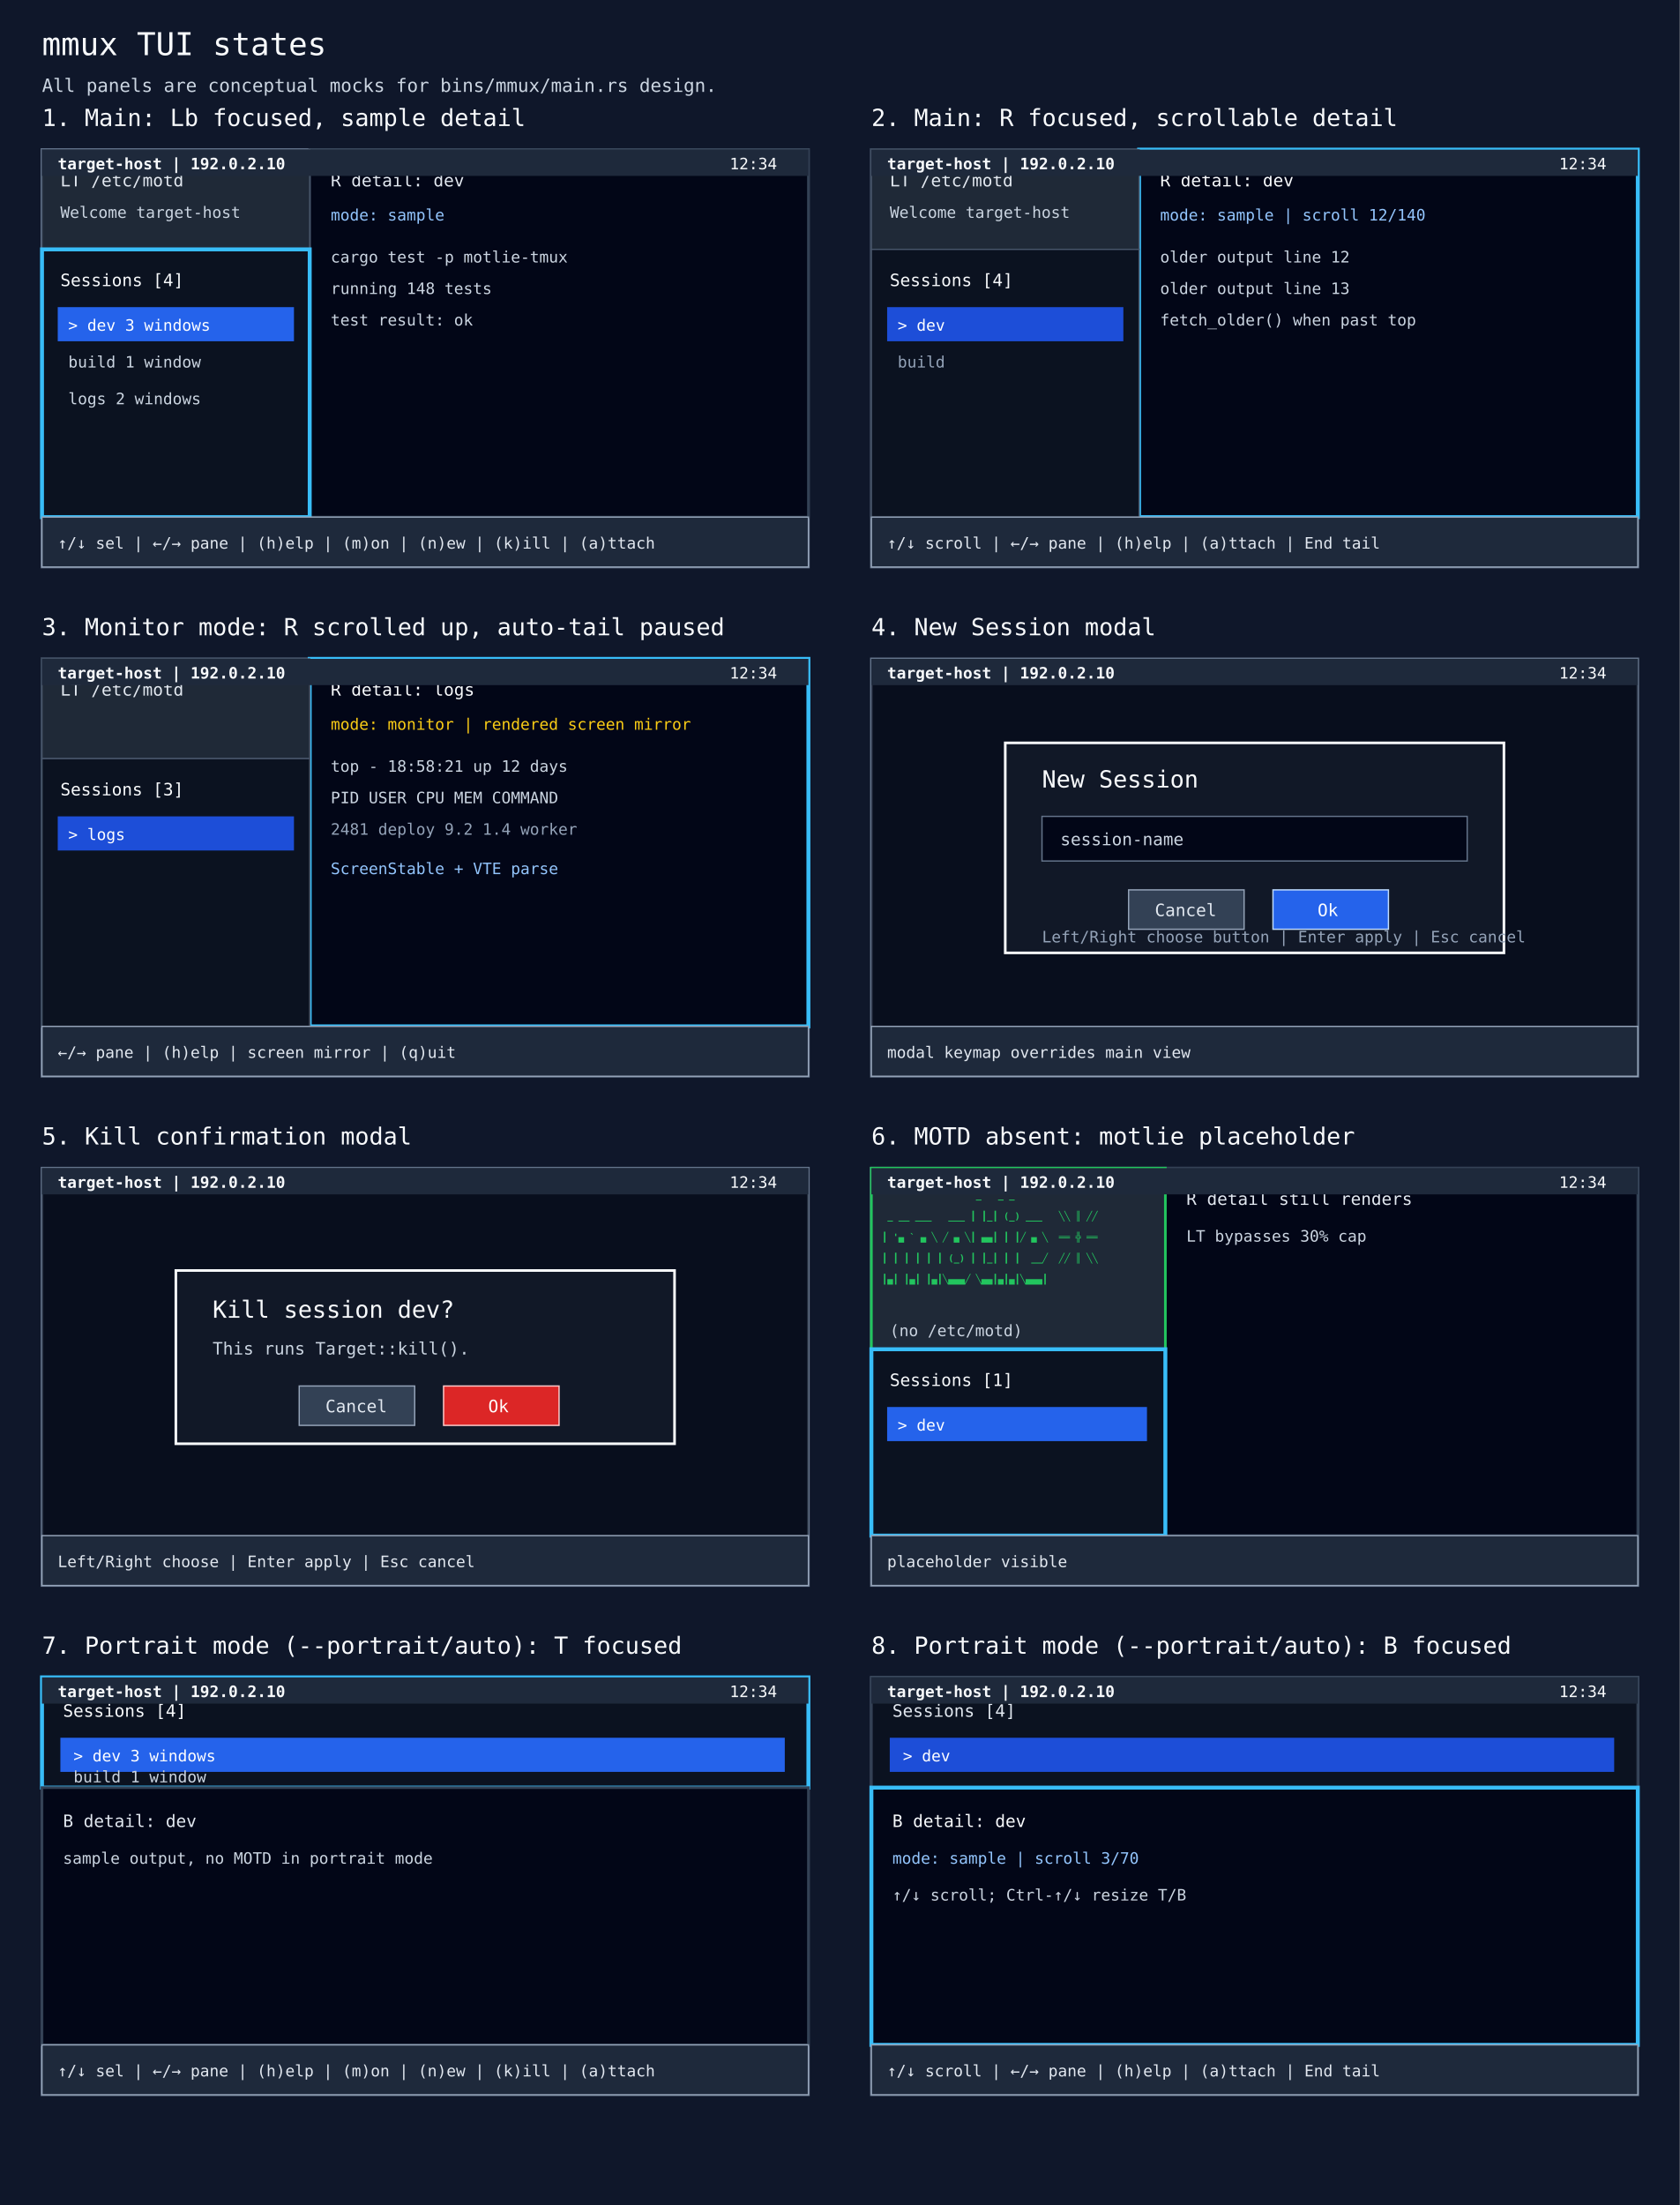
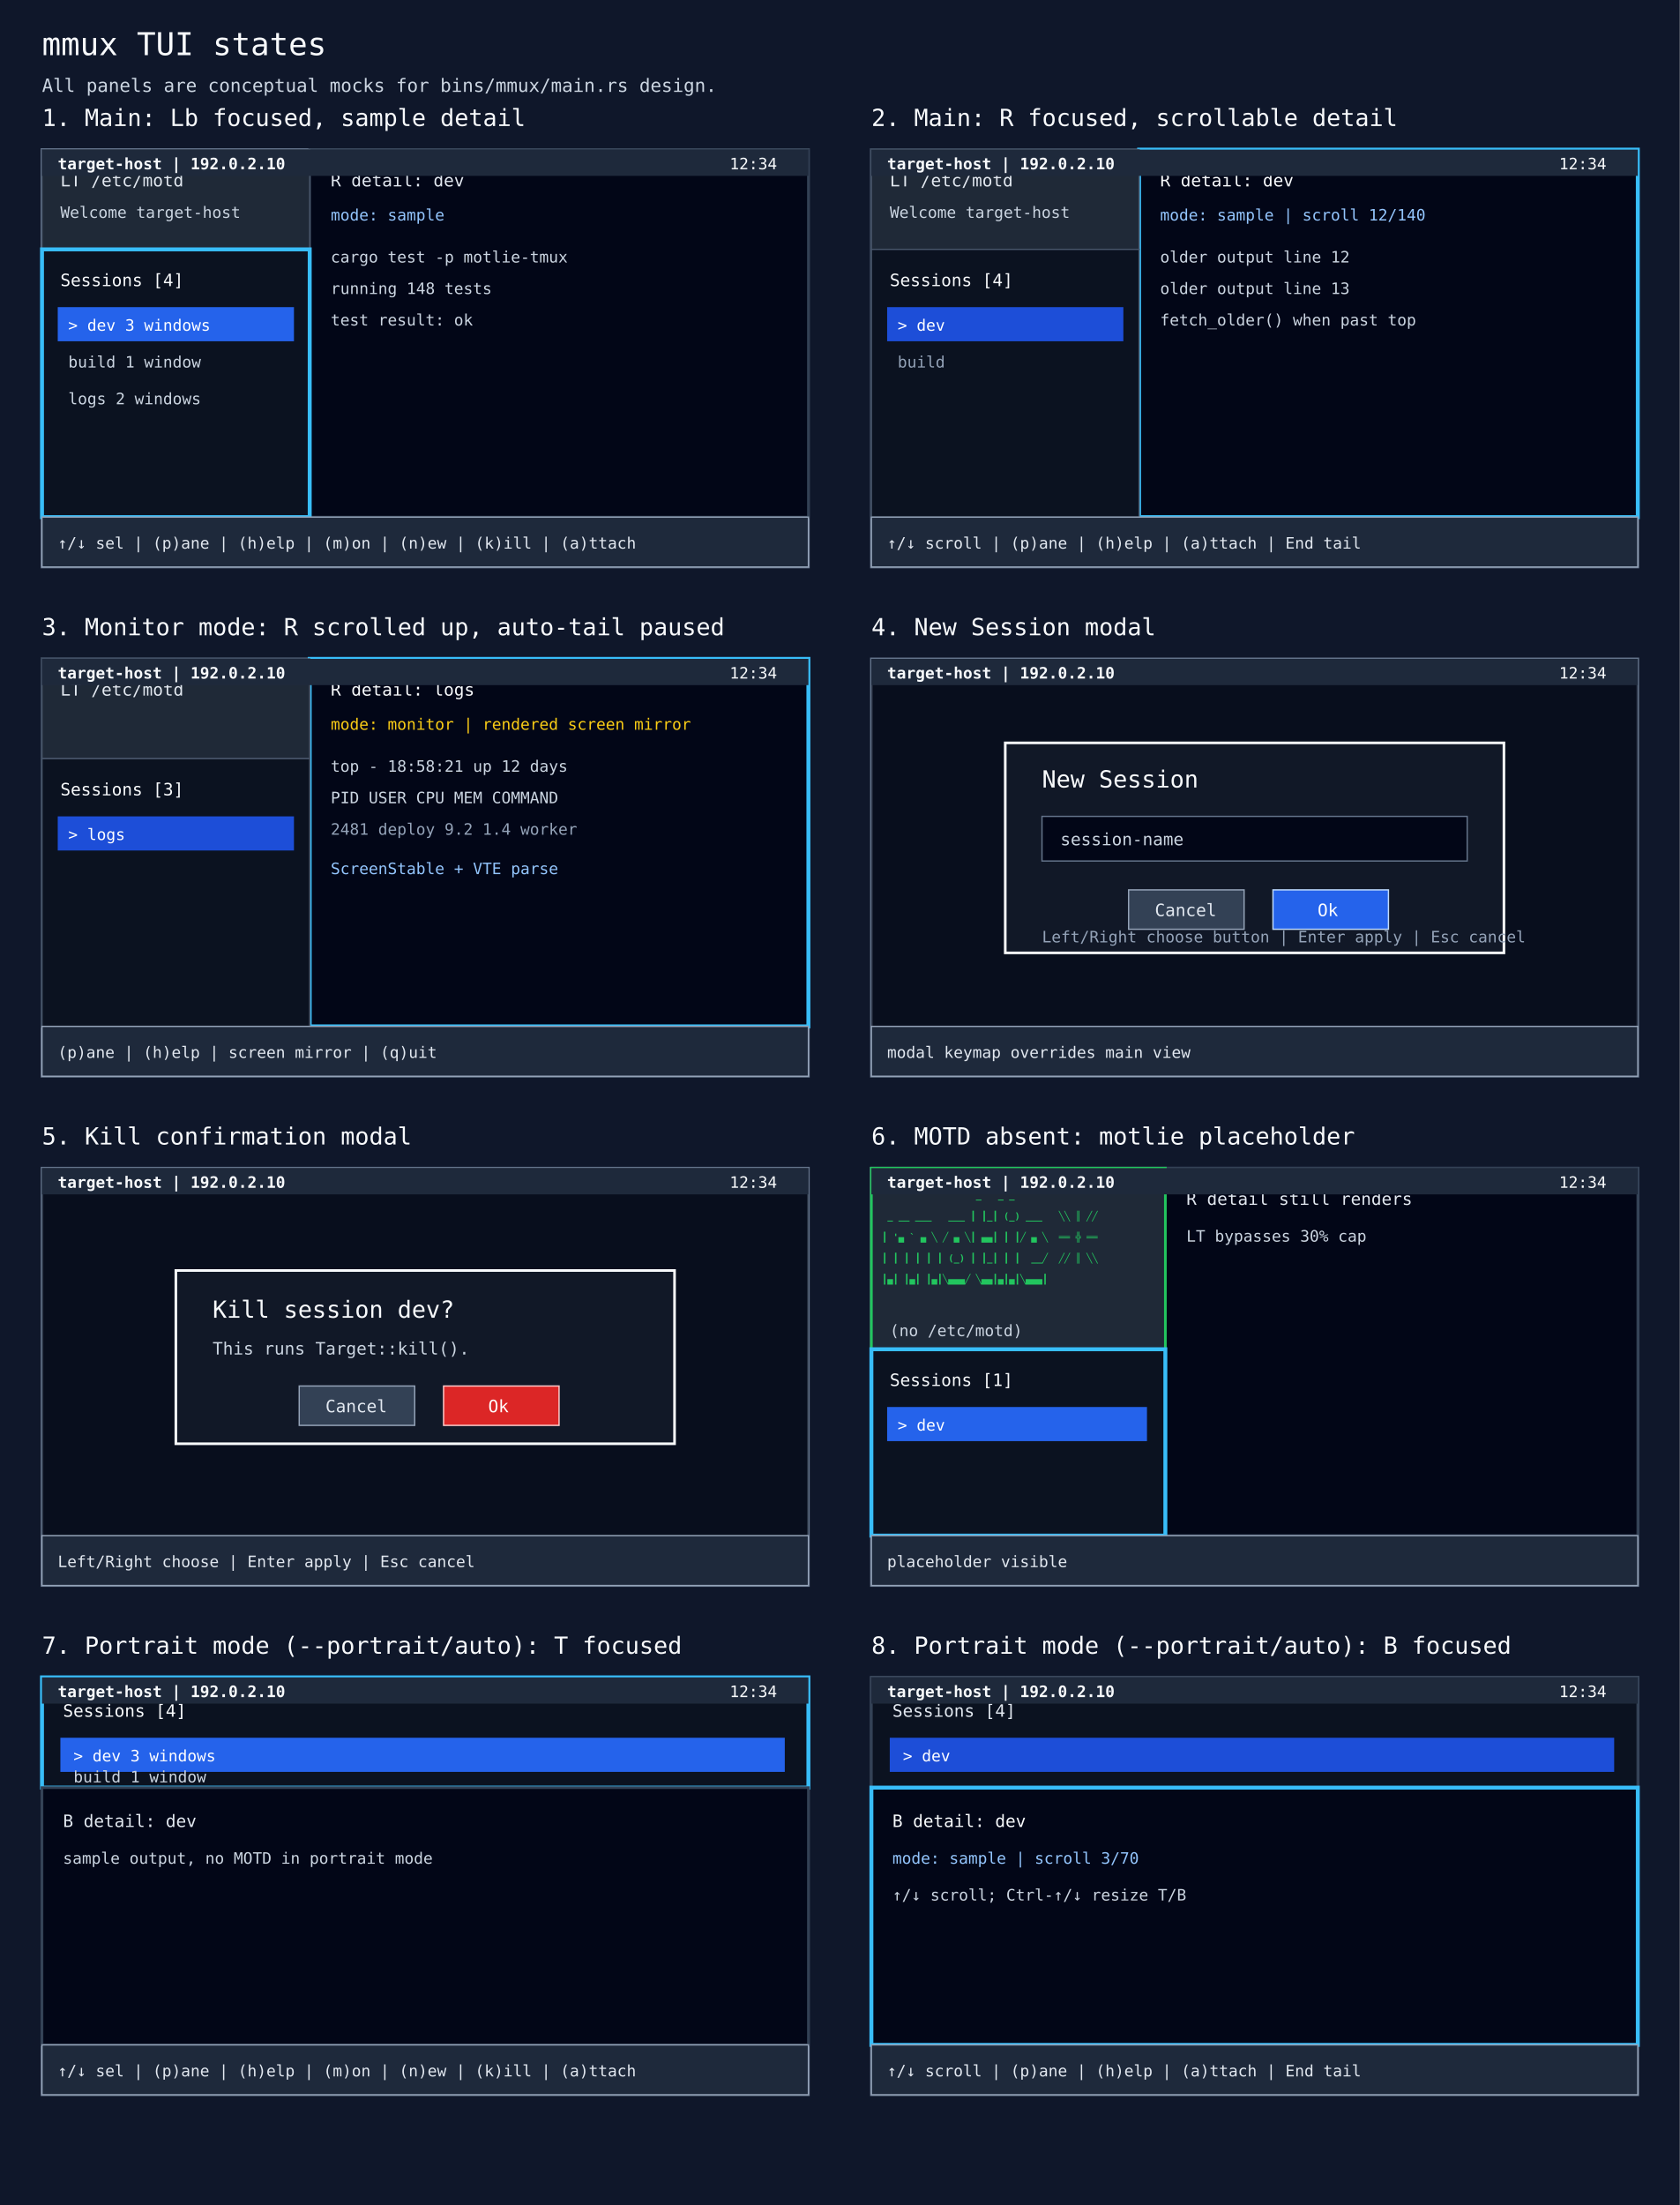
<svg xmlns="http://www.w3.org/2000/svg" width="1280" height="1680" viewBox="0 0 1280 1680" role="img" aria-label="mmux TUI design mock with eight selector states">
  <rect x="0" y="0" width="1280" height="1680" fill="#0f172a" />
  <text x="32" y="42" fill="#f8fafc" font-family="monospace" font-size="24">mmux TUI states</text>
  <text x="32" y="70" fill="#cbd5e1" font-family="monospace" font-size="14">All panels are conceptual mocks for bins/mmux/main.rs design.</text>
  <g transform="translate(32 96)">
    <text x="0" y="0" fill="#f8fafc" font-family="monospace" font-size="18">1. Main: Lb focused, sample detail</text>
    <rect x="0" y="18" width="584" height="318" fill="#020617" stroke="#64748b" stroke-width="2" />
    <rect x="0" y="18" width="204" height="280" fill="#111827" stroke="#64748b" stroke-width="2" />
    <rect x="204" y="18" width="380" height="280" fill="#020617" stroke="#334155" stroke-width="2" />
    <rect x="0" y="18" width="204" height="76" fill="#1f2937" stroke="#475569" stroke-width="1" />
    <rect x="0" y="94" width="204" height="204" fill="#0b1220" stroke="#38bdf8" stroke-width="3" />
    <text x="14" y="46" fill="#e2e8f0" font-family="monospace" font-size="13">LT /etc/motd</text>
    <text x="14" y="70" fill="#cbd5e1" font-family="monospace" font-size="12">Welcome target-host</text>
    <text x="14" y="122" fill="#f8fafc" font-family="monospace" font-size="13">Sessions [4]</text>
    <rect x="12" y="138" width="180" height="26" fill="#2563eb" />
    <text x="20" y="156" fill="#ffffff" font-family="monospace" font-size="12">&gt; dev      3 windows</text>
    <text x="20" y="184" fill="#cbd5e1" font-family="monospace" font-size="12">  build    1 window</text>
    <text x="20" y="212" fill="#cbd5e1" font-family="monospace" font-size="12">  logs     2 windows</text>
    <text x="220" y="46" fill="#e2e8f0" font-family="monospace" font-size="13">R detail: dev</text>
    <text x="220" y="72" fill="#93c5fd" font-family="monospace" font-size="12">mode: sample</text>
    <text x="220" y="104" fill="#cbd5e1" font-family="monospace" font-size="12">cargo test -p motlie-tmux</text>
    <text x="220" y="128" fill="#cbd5e1" font-family="monospace" font-size="12">running 148 tests</text>
    <text x="220" y="152" fill="#cbd5e1" font-family="monospace" font-size="12">test result: ok</text>
    <rect x="0" y="298" width="584" height="38" fill="#1e293b" stroke="#94a3b8" stroke-width="1" />
-     <text x="12" y="322" fill="#e2e8f0" font-family="monospace" font-size="12">↑/↓ sel | ←/→ pane | (h)elp | (m)on | (n)ew | (k)ill | (a)ttach</text>
+     <text x="12" y="322" fill="#e2e8f0" font-family="monospace" font-size="12">↑/↓ sel | (p)ane | (h)elp | (m)on | (n)ew | (k)ill | (a)ttach</text>
    <rect x="0" y="18" width="584" height="20" fill="#1e293b" />
    <text x="12" y="33" fill="#f8fafc" font-family="monospace" font-size="12" font-weight="700">target-host | 192.0.2.10</text>
    <text x="524" y="33" fill="#f8fafc" font-family="monospace" font-size="12">12:34</text>
  </g>
  <g transform="translate(664 96)">
    <text x="0" y="0" fill="#f8fafc" font-family="monospace" font-size="18">2. Main: R focused, scrollable detail</text>
    <rect x="0" y="18" width="584" height="318" fill="#020617" stroke="#64748b" stroke-width="2" />
    <rect x="0" y="18" width="204" height="280" fill="#111827" stroke="#334155" stroke-width="2" />
    <rect x="204" y="18" width="380" height="280" fill="#020617" stroke="#38bdf8" stroke-width="3" />
    <rect x="0" y="18" width="204" height="76" fill="#1f2937" stroke="#475569" stroke-width="1" />
    <rect x="0" y="94" width="204" height="204" fill="#0b1220" stroke="#475569" stroke-width="1" />
    <text x="14" y="46" fill="#e2e8f0" font-family="monospace" font-size="13">LT /etc/motd</text>
    <text x="14" y="70" fill="#cbd5e1" font-family="monospace" font-size="12">Welcome target-host</text>
    <text x="14" y="122" fill="#f8fafc" font-family="monospace" font-size="13">Sessions [4]</text>
    <rect x="12" y="138" width="180" height="26" fill="#1d4ed8" />
    <text x="20" y="156" fill="#ffffff" font-family="monospace" font-size="12">&gt; dev</text>
    <text x="20" y="184" fill="#94a3b8" font-family="monospace" font-size="12">  build</text>
    <text x="220" y="46" fill="#f8fafc" font-family="monospace" font-size="13">R detail: dev</text>
    <text x="220" y="72" fill="#93c5fd" font-family="monospace" font-size="12">mode: sample | scroll 12/140</text>
    <text x="220" y="104" fill="#cbd5e1" font-family="monospace" font-size="12">older output line 12</text>
    <text x="220" y="128" fill="#cbd5e1" font-family="monospace" font-size="12">older output line 13</text>
    <text x="220" y="152" fill="#cbd5e1" font-family="monospace" font-size="12">fetch_older() when past top</text>
    <rect x="0" y="298" width="584" height="38" fill="#1e293b" stroke="#94a3b8" stroke-width="1" />
-     <text x="12" y="322" fill="#e2e8f0" font-family="monospace" font-size="12">↑/↓ scroll | ←/→ pane | (h)elp | (a)ttach | End tail</text>
+     <text x="12" y="322" fill="#e2e8f0" font-family="monospace" font-size="12">↑/↓ scroll | (p)ane | (h)elp | (a)ttach | End tail</text>
    <rect x="0" y="18" width="584" height="20" fill="#1e293b" />
    <text x="12" y="33" fill="#f8fafc" font-family="monospace" font-size="12" font-weight="700">target-host | 192.0.2.10</text>
    <text x="524" y="33" fill="#f8fafc" font-family="monospace" font-size="12">12:34</text>
  </g>
  <g transform="translate(32 484)">
    <text x="0" y="0" fill="#f8fafc" font-family="monospace" font-size="18">3. Monitor mode: R scrolled up, auto-tail paused</text>
    <rect x="0" y="18" width="584" height="318" fill="#020617" stroke="#64748b" stroke-width="2" />
    <rect x="0" y="18" width="204" height="280" fill="#111827" stroke="#334155" stroke-width="2" />
    <rect x="204" y="18" width="380" height="280" fill="#020617" stroke="#38bdf8" stroke-width="3" />
    <rect x="0" y="18" width="204" height="76" fill="#1f2937" stroke="#475569" stroke-width="1" />
    <rect x="0" y="94" width="204" height="204" fill="#0b1220" stroke="#475569" stroke-width="1" />
    <text x="14" y="46" fill="#e2e8f0" font-family="monospace" font-size="13">LT /etc/motd</text>
    <text x="14" y="122" fill="#f8fafc" font-family="monospace" font-size="13">Sessions [3]</text>
    <rect x="12" y="138" width="180" height="26" fill="#1d4ed8" />
    <text x="20" y="156" fill="#ffffff" font-family="monospace" font-size="12">&gt; logs</text>
    <text x="220" y="46" fill="#f8fafc" font-family="monospace" font-size="13">R detail: logs</text>
    <text x="220" y="72" fill="#facc15" font-family="monospace" font-size="12">mode: monitor | rendered screen mirror</text>
    <text x="220" y="104" fill="#cbd5e1" font-family="monospace" font-size="12">top - 18:58:21 up 12 days</text>
    <text x="220" y="128" fill="#cbd5e1" font-family="monospace" font-size="12">PID USER      CPU  MEM COMMAND</text>
    <text x="220" y="152" fill="#94a3b8" font-family="monospace" font-size="12">2481 deploy   9.2  1.4 worker</text>
    <text x="220" y="182" fill="#93c5fd" font-family="monospace" font-size="12">ScreenStable + VTE parse</text>
    <rect x="0" y="298" width="584" height="38" fill="#1e293b" stroke="#94a3b8" stroke-width="1" />
-     <text x="12" y="322" fill="#e2e8f0" font-family="monospace" font-size="12">←/→ pane | (h)elp | screen mirror | (q)uit</text>
+     <text x="12" y="322" fill="#e2e8f0" font-family="monospace" font-size="12">(p)ane | (h)elp | screen mirror | (q)uit</text>
    <rect x="0" y="18" width="584" height="20" fill="#1e293b" />
    <text x="12" y="33" fill="#f8fafc" font-family="monospace" font-size="12" font-weight="700">target-host | 192.0.2.10</text>
    <text x="524" y="33" fill="#f8fafc" font-family="monospace" font-size="12">12:34</text>
  </g>
  <g transform="translate(664 484)">
    <text x="0" y="0" fill="#f8fafc" font-family="monospace" font-size="18">4. New Session modal</text>
    <rect x="0" y="18" width="584" height="318" fill="#020617" stroke="#64748b" stroke-width="2" />
    <rect x="0" y="18" width="584" height="280" fill="#0b1220" opacity="0.65" />
    <rect x="102" y="82" width="380" height="160" fill="#111827" stroke="#f8fafc" stroke-width="2" />
    <text x="130" y="116" fill="#f8fafc" font-family="monospace" font-size="18">New Session</text>
    <rect x="130" y="138" width="324" height="34" fill="#020617" stroke="#64748b" stroke-width="1" />
    <text x="144" y="160" fill="#cbd5e1" font-family="monospace" font-size="13">session-name</text>
    <rect x="196" y="194" width="88" height="30" fill="#334155" stroke="#94a3b8" />
    <text x="216" y="214" fill="#e2e8f0" font-family="monospace" font-size="13">Cancel</text>
    <rect x="306" y="194" width="88" height="30" fill="#2563eb" stroke="#bfdbfe" />
    <text x="340" y="214" fill="#ffffff" font-family="monospace" font-size="13">Ok</text>
    <text x="130" y="234" fill="#94a3b8" font-family="monospace" font-size="12">Left/Right choose button | Enter apply | Esc cancel</text>
    <rect x="0" y="298" width="584" height="38" fill="#1e293b" stroke="#94a3b8" stroke-width="1" />
    <text x="12" y="322" fill="#e2e8f0" font-family="monospace" font-size="12">modal keymap overrides main view</text>
    <rect x="0" y="18" width="584" height="20" fill="#1e293b" />
    <text x="12" y="33" fill="#f8fafc" font-family="monospace" font-size="12" font-weight="700">target-host | 192.0.2.10</text>
    <text x="524" y="33" fill="#f8fafc" font-family="monospace" font-size="12">12:34</text>
  </g>
  <g transform="translate(32 872)">
    <text x="0" y="0" fill="#f8fafc" font-family="monospace" font-size="18">5. Kill confirmation modal</text>
    <rect x="0" y="18" width="584" height="318" fill="#020617" stroke="#64748b" stroke-width="2" />
    <rect x="0" y="18" width="584" height="280" fill="#0b1220" opacity="0.65" />
    <rect x="102" y="96" width="380" height="132" fill="#111827" stroke="#f8fafc" stroke-width="2" />
    <text x="130" y="132" fill="#f8fafc" font-family="monospace" font-size="18">Kill session dev?</text>
    <text x="130" y="160" fill="#cbd5e1" font-family="monospace" font-size="13">This runs Target::kill().</text>
    <rect x="196" y="184" width="88" height="30" fill="#334155" stroke="#94a3b8" />
    <text x="216" y="204" fill="#e2e8f0" font-family="monospace" font-size="13">Cancel</text>
    <rect x="306" y="184" width="88" height="30" fill="#dc2626" stroke="#fecaca" />
    <text x="340" y="204" fill="#ffffff" font-family="monospace" font-size="13">Ok</text>
    <rect x="0" y="298" width="584" height="38" fill="#1e293b" stroke="#94a3b8" stroke-width="1" />
    <text x="12" y="322" fill="#e2e8f0" font-family="monospace" font-size="12">Left/Right choose | Enter apply | Esc cancel</text>
    <rect x="0" y="18" width="584" height="20" fill="#1e293b" />
    <text x="12" y="33" fill="#f8fafc" font-family="monospace" font-size="12" font-weight="700">target-host | 192.0.2.10</text>
    <text x="524" y="33" fill="#f8fafc" font-family="monospace" font-size="12">12:34</text>
  </g>
  <g transform="translate(664 872)">
    <text x="0" y="0" fill="#f8fafc" font-family="monospace" font-size="18">6. MOTD absent: motlie placeholder</text>
    <rect x="0" y="18" width="584" height="318" fill="#020617" stroke="#64748b" stroke-width="2" />
    <rect x="0" y="18" width="224" height="280" fill="#111827" stroke="#64748b" stroke-width="2" />
    <rect x="224" y="18" width="360" height="280" fill="#020617" stroke="#334155" stroke-width="2" />
    <rect x="0" y="18" width="224" height="138" fill="#1f2937" stroke="#22c55e" stroke-width="2" />
    <rect x="0" y="156" width="224" height="142" fill="#0b1220" stroke="#38bdf8" stroke-width="3" />
    <text x="8" y="41" fill="#22c55e" font-family="monospace" font-size="7" font-weight="700" xml:space="preserve">                 _   _ _</text>
    <text x="8" y="57" fill="#22c55e" font-family="monospace" font-size="7" font-weight="700" xml:space="preserve"> _ __ ___   ___ ┃ ┃_┃ (_) ___   ╲╲ ║ ╱╱</text>
    <text x="8" y="73" fill="#22c55e" font-family="monospace" font-size="7" font-weight="700" xml:space="preserve">┃ '▄ ` ▄ ╲ ╱ ▄ ╲┃ ▄▄┃ ┃ ┃╱ ▄ ╲  ══ ╬ ══</text>
    <text x="8" y="89" fill="#22c55e" font-family="monospace" font-size="7" font-weight="700" xml:space="preserve">┃ ┃ ┃ ┃ ┃ ┃ (_) ┃ ┃_┃ ┃ ┃  __╱  ╱╱ ║ ╲╲</text>
    <text x="8" y="105" fill="#22c55e" font-family="monospace" font-size="7" font-weight="700" xml:space="preserve">┃▄┃ ┃▄┃ ┃▄┃╲▄▄▄╱ ╲▄▄┃▄┃▄┃╲▄▄▄┃</text>
    <text x="14" y="146" fill="#cbd5e1" font-family="monospace" font-size="12">(no /etc/motd)</text>
    <text x="14" y="184" fill="#f8fafc" font-family="monospace" font-size="13">Sessions [1]</text>
    <rect x="12" y="200" width="198" height="26" fill="#2563eb" />
    <text x="20" y="218" fill="#ffffff" font-family="monospace" font-size="12">&gt; dev</text>
    <text x="240" y="46" fill="#e2e8f0" font-family="monospace" font-size="13">R detail still renders</text>
    <text x="240" y="74" fill="#cbd5e1" font-family="monospace" font-size="12">LT bypasses 30% cap</text>
    <rect x="0" y="298" width="584" height="38" fill="#1e293b" stroke="#94a3b8" stroke-width="1" />
    <text x="12" y="322" fill="#e2e8f0" font-family="monospace" font-size="12">placeholder visible</text>
    <rect x="0" y="18" width="584" height="20" fill="#1e293b" />
    <text x="12" y="33" fill="#f8fafc" font-family="monospace" font-size="12" font-weight="700">target-host | 192.0.2.10</text>
    <text x="524" y="33" fill="#f8fafc" font-family="monospace" font-size="12">12:34</text>
  </g>
  <g transform="translate(32 1260)">
    <text x="0" y="0" fill="#f8fafc" font-family="monospace" font-size="18">7. Portrait mode (--portrait/auto): T focused</text>
    <rect x="0" y="18" width="584" height="318" fill="#020617" stroke="#64748b" stroke-width="2" />
    <rect x="0" y="18" width="584" height="84" fill="#0b1220" stroke="#38bdf8" stroke-width="3" />
    <rect x="0" y="102" width="584" height="196" fill="#020617" stroke="#334155" stroke-width="2" />
    <text x="16" y="48" fill="#f8fafc" font-family="monospace" font-size="13">Sessions [4]</text>
    <rect x="14" y="64" width="552" height="26" fill="#2563eb" />
    <text x="24" y="82" fill="#ffffff" font-family="monospace" font-size="12">&gt; dev      3 windows</text>
    <text x="24" y="98" fill="#cbd5e1" font-family="monospace" font-size="12">  build    1 window</text>
    <text x="16" y="132" fill="#e2e8f0" font-family="monospace" font-size="13">B detail: dev</text>
    <text x="16" y="160" fill="#cbd5e1" font-family="monospace" font-size="12">sample output, no MOTD in portrait mode</text>
    <rect x="0" y="298" width="584" height="38" fill="#1e293b" stroke="#94a3b8" stroke-width="1" />
-     <text x="12" y="322" fill="#e2e8f0" font-family="monospace" font-size="12">↑/↓ sel | ←/→ pane | (h)elp | (m)on | (n)ew | (k)ill | (a)ttach</text>
+     <text x="12" y="322" fill="#e2e8f0" font-family="monospace" font-size="12">↑/↓ sel | (p)ane | (h)elp | (m)on | (n)ew | (k)ill | (a)ttach</text>
    <rect x="0" y="18" width="584" height="20" fill="#1e293b" />
    <text x="12" y="33" fill="#f8fafc" font-family="monospace" font-size="12" font-weight="700">target-host | 192.0.2.10</text>
    <text x="524" y="33" fill="#f8fafc" font-family="monospace" font-size="12">12:34</text>
  </g>
  <g transform="translate(664 1260)">
    <text x="0" y="0" fill="#f8fafc" font-family="monospace" font-size="18">8. Portrait mode (--portrait/auto): B focused</text>
    <rect x="0" y="18" width="584" height="318" fill="#020617" stroke="#64748b" stroke-width="2" />
    <rect x="0" y="18" width="584" height="84" fill="#0b1220" stroke="#334155" stroke-width="2" />
    <rect x="0" y="102" width="584" height="196" fill="#020617" stroke="#38bdf8" stroke-width="3" />
    <text x="16" y="48" fill="#e2e8f0" font-family="monospace" font-size="13">Sessions [4]</text>
    <rect x="14" y="64" width="552" height="26" fill="#1d4ed8" />
    <text x="24" y="82" fill="#ffffff" font-family="monospace" font-size="12">&gt; dev</text>
    <text x="16" y="132" fill="#f8fafc" font-family="monospace" font-size="13">B detail: dev</text>
    <text x="16" y="160" fill="#93c5fd" font-family="monospace" font-size="12">mode: sample | scroll 3/70</text>
    <text x="16" y="188" fill="#cbd5e1" font-family="monospace" font-size="12">↑/↓ scroll; Ctrl-↑/↓ resize T/B</text>
    <rect x="0" y="298" width="584" height="38" fill="#1e293b" stroke="#94a3b8" stroke-width="1" />
-     <text x="12" y="322" fill="#e2e8f0" font-family="monospace" font-size="12">↑/↓ scroll | ←/→ pane | (h)elp | (a)ttach | End tail</text>
+     <text x="12" y="322" fill="#e2e8f0" font-family="monospace" font-size="12">↑/↓ scroll | (p)ane | (h)elp | (a)ttach | End tail</text>
    <rect x="0" y="18" width="584" height="20" fill="#1e293b" />
    <text x="12" y="33" fill="#f8fafc" font-family="monospace" font-size="12" font-weight="700">target-host | 192.0.2.10</text>
    <text x="524" y="33" fill="#f8fafc" font-family="monospace" font-size="12">12:34</text>
  </g>
</svg>
